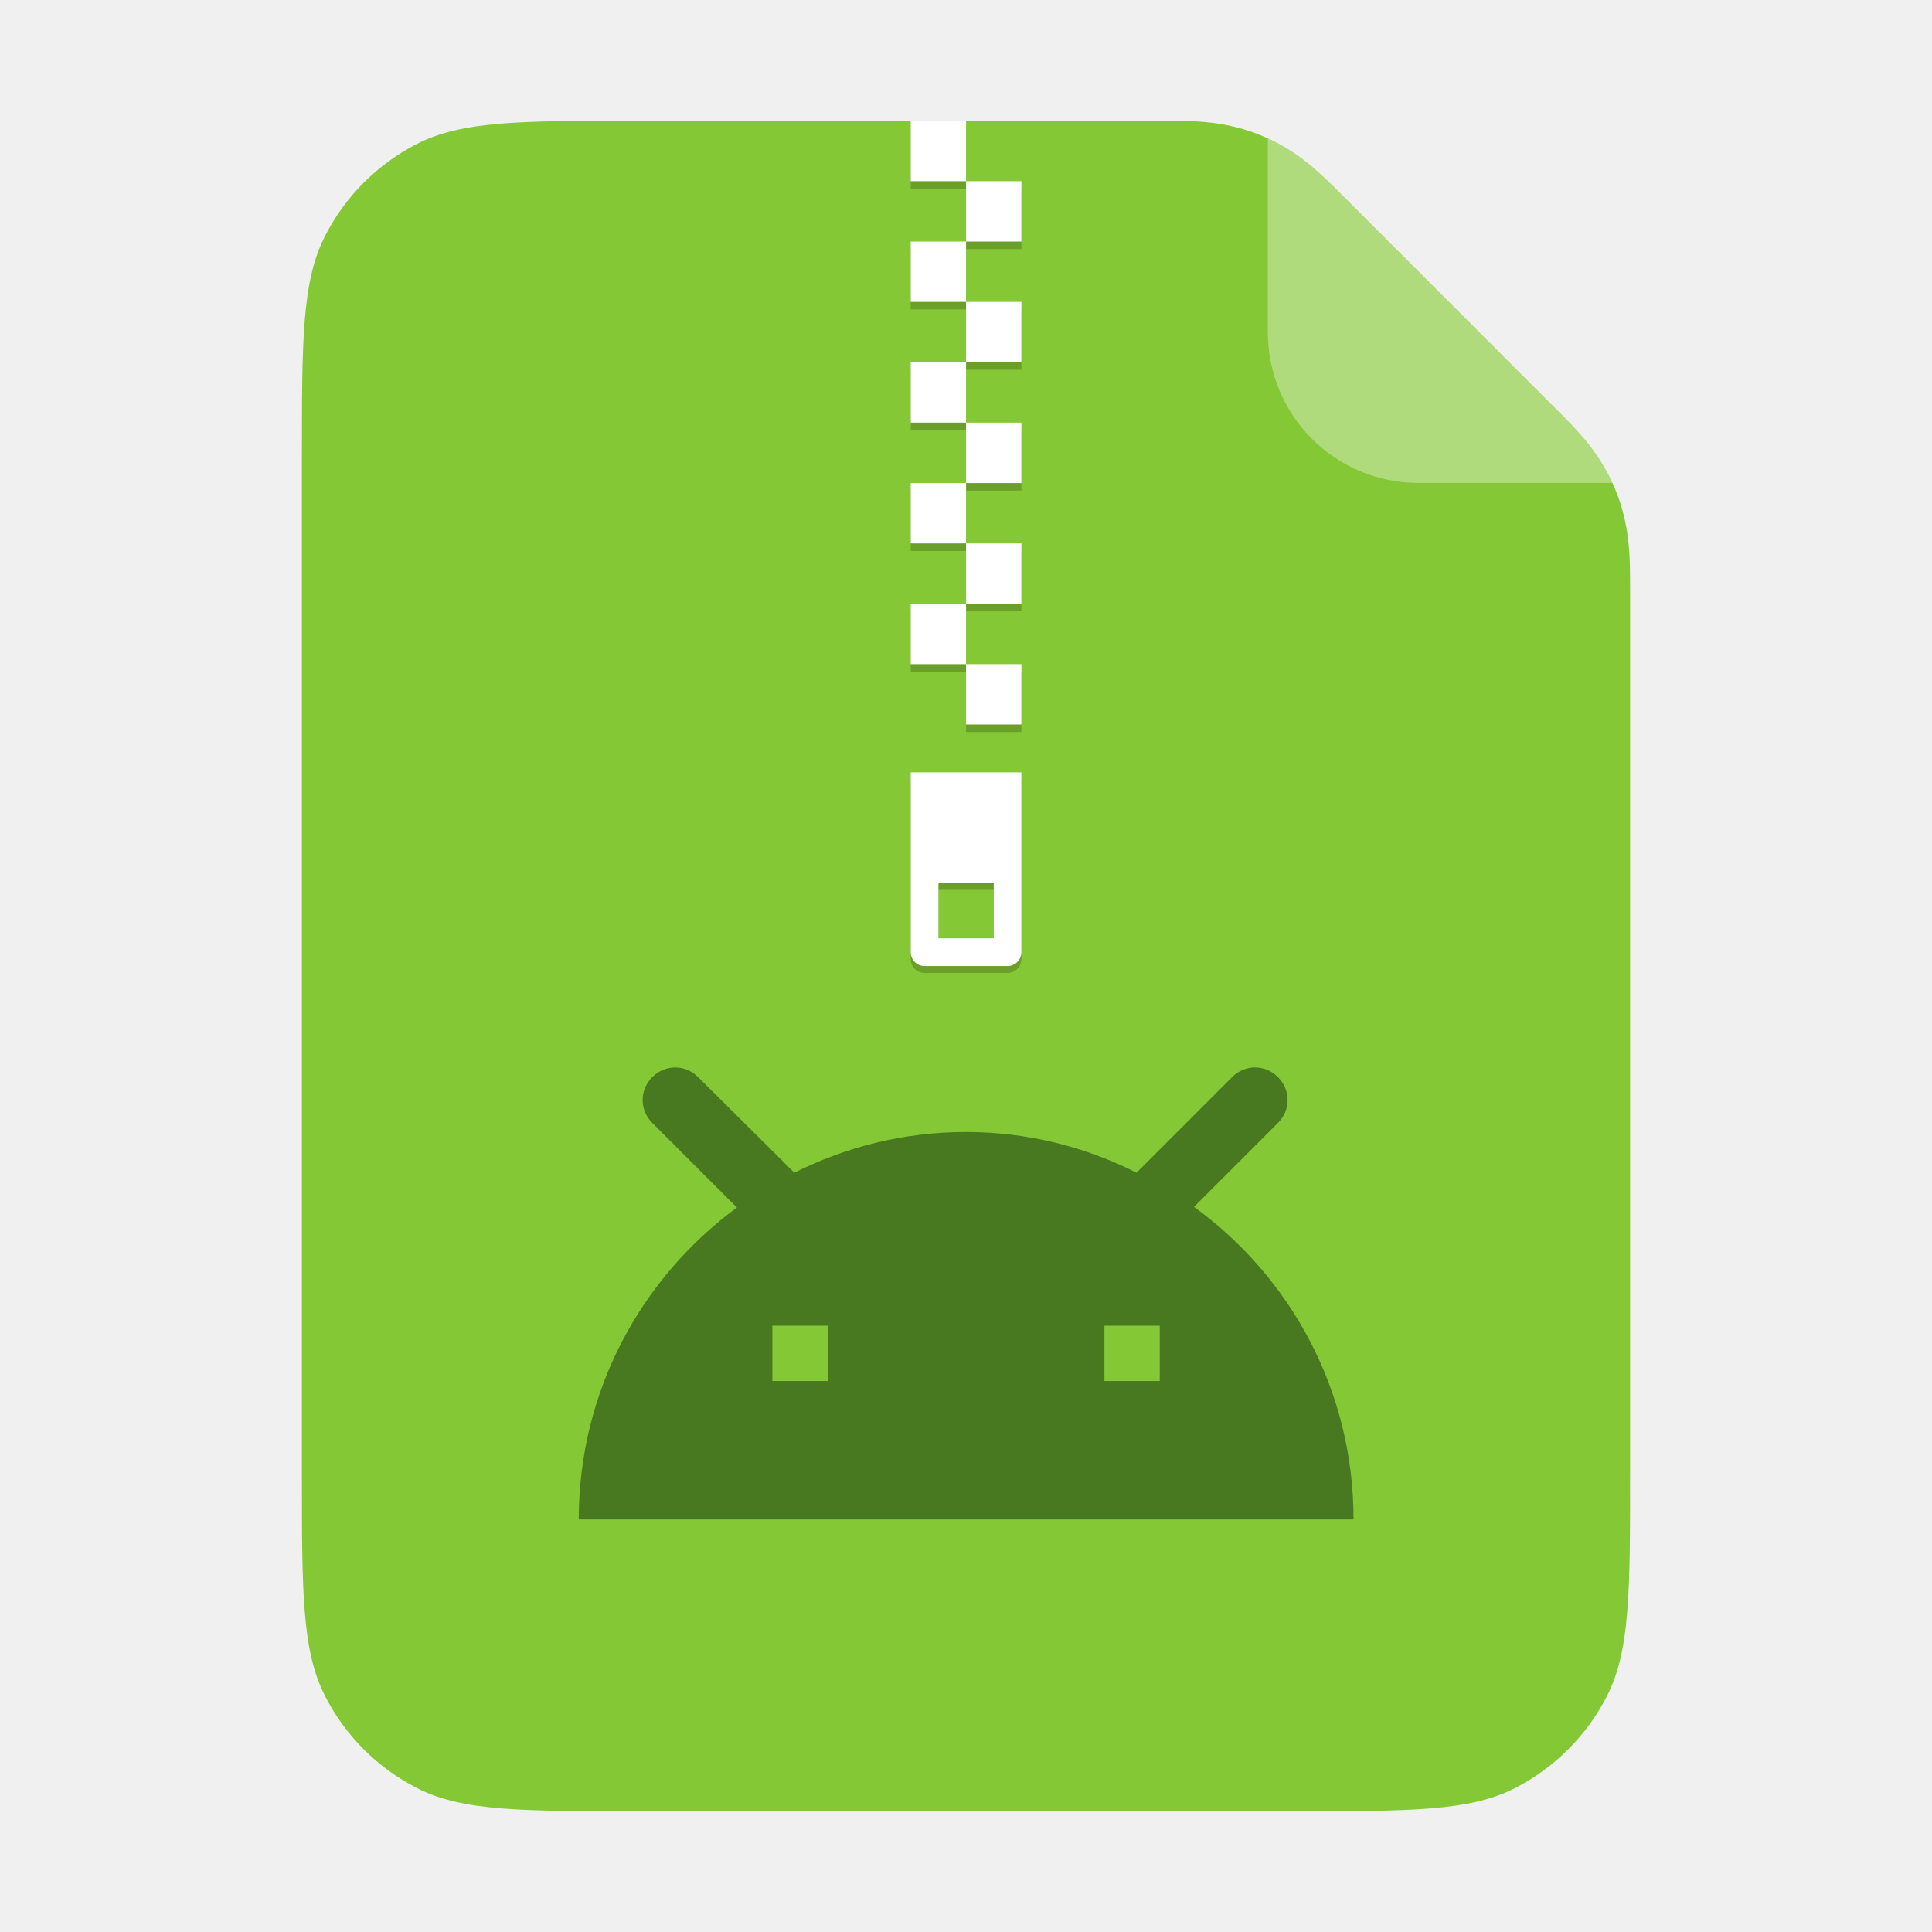
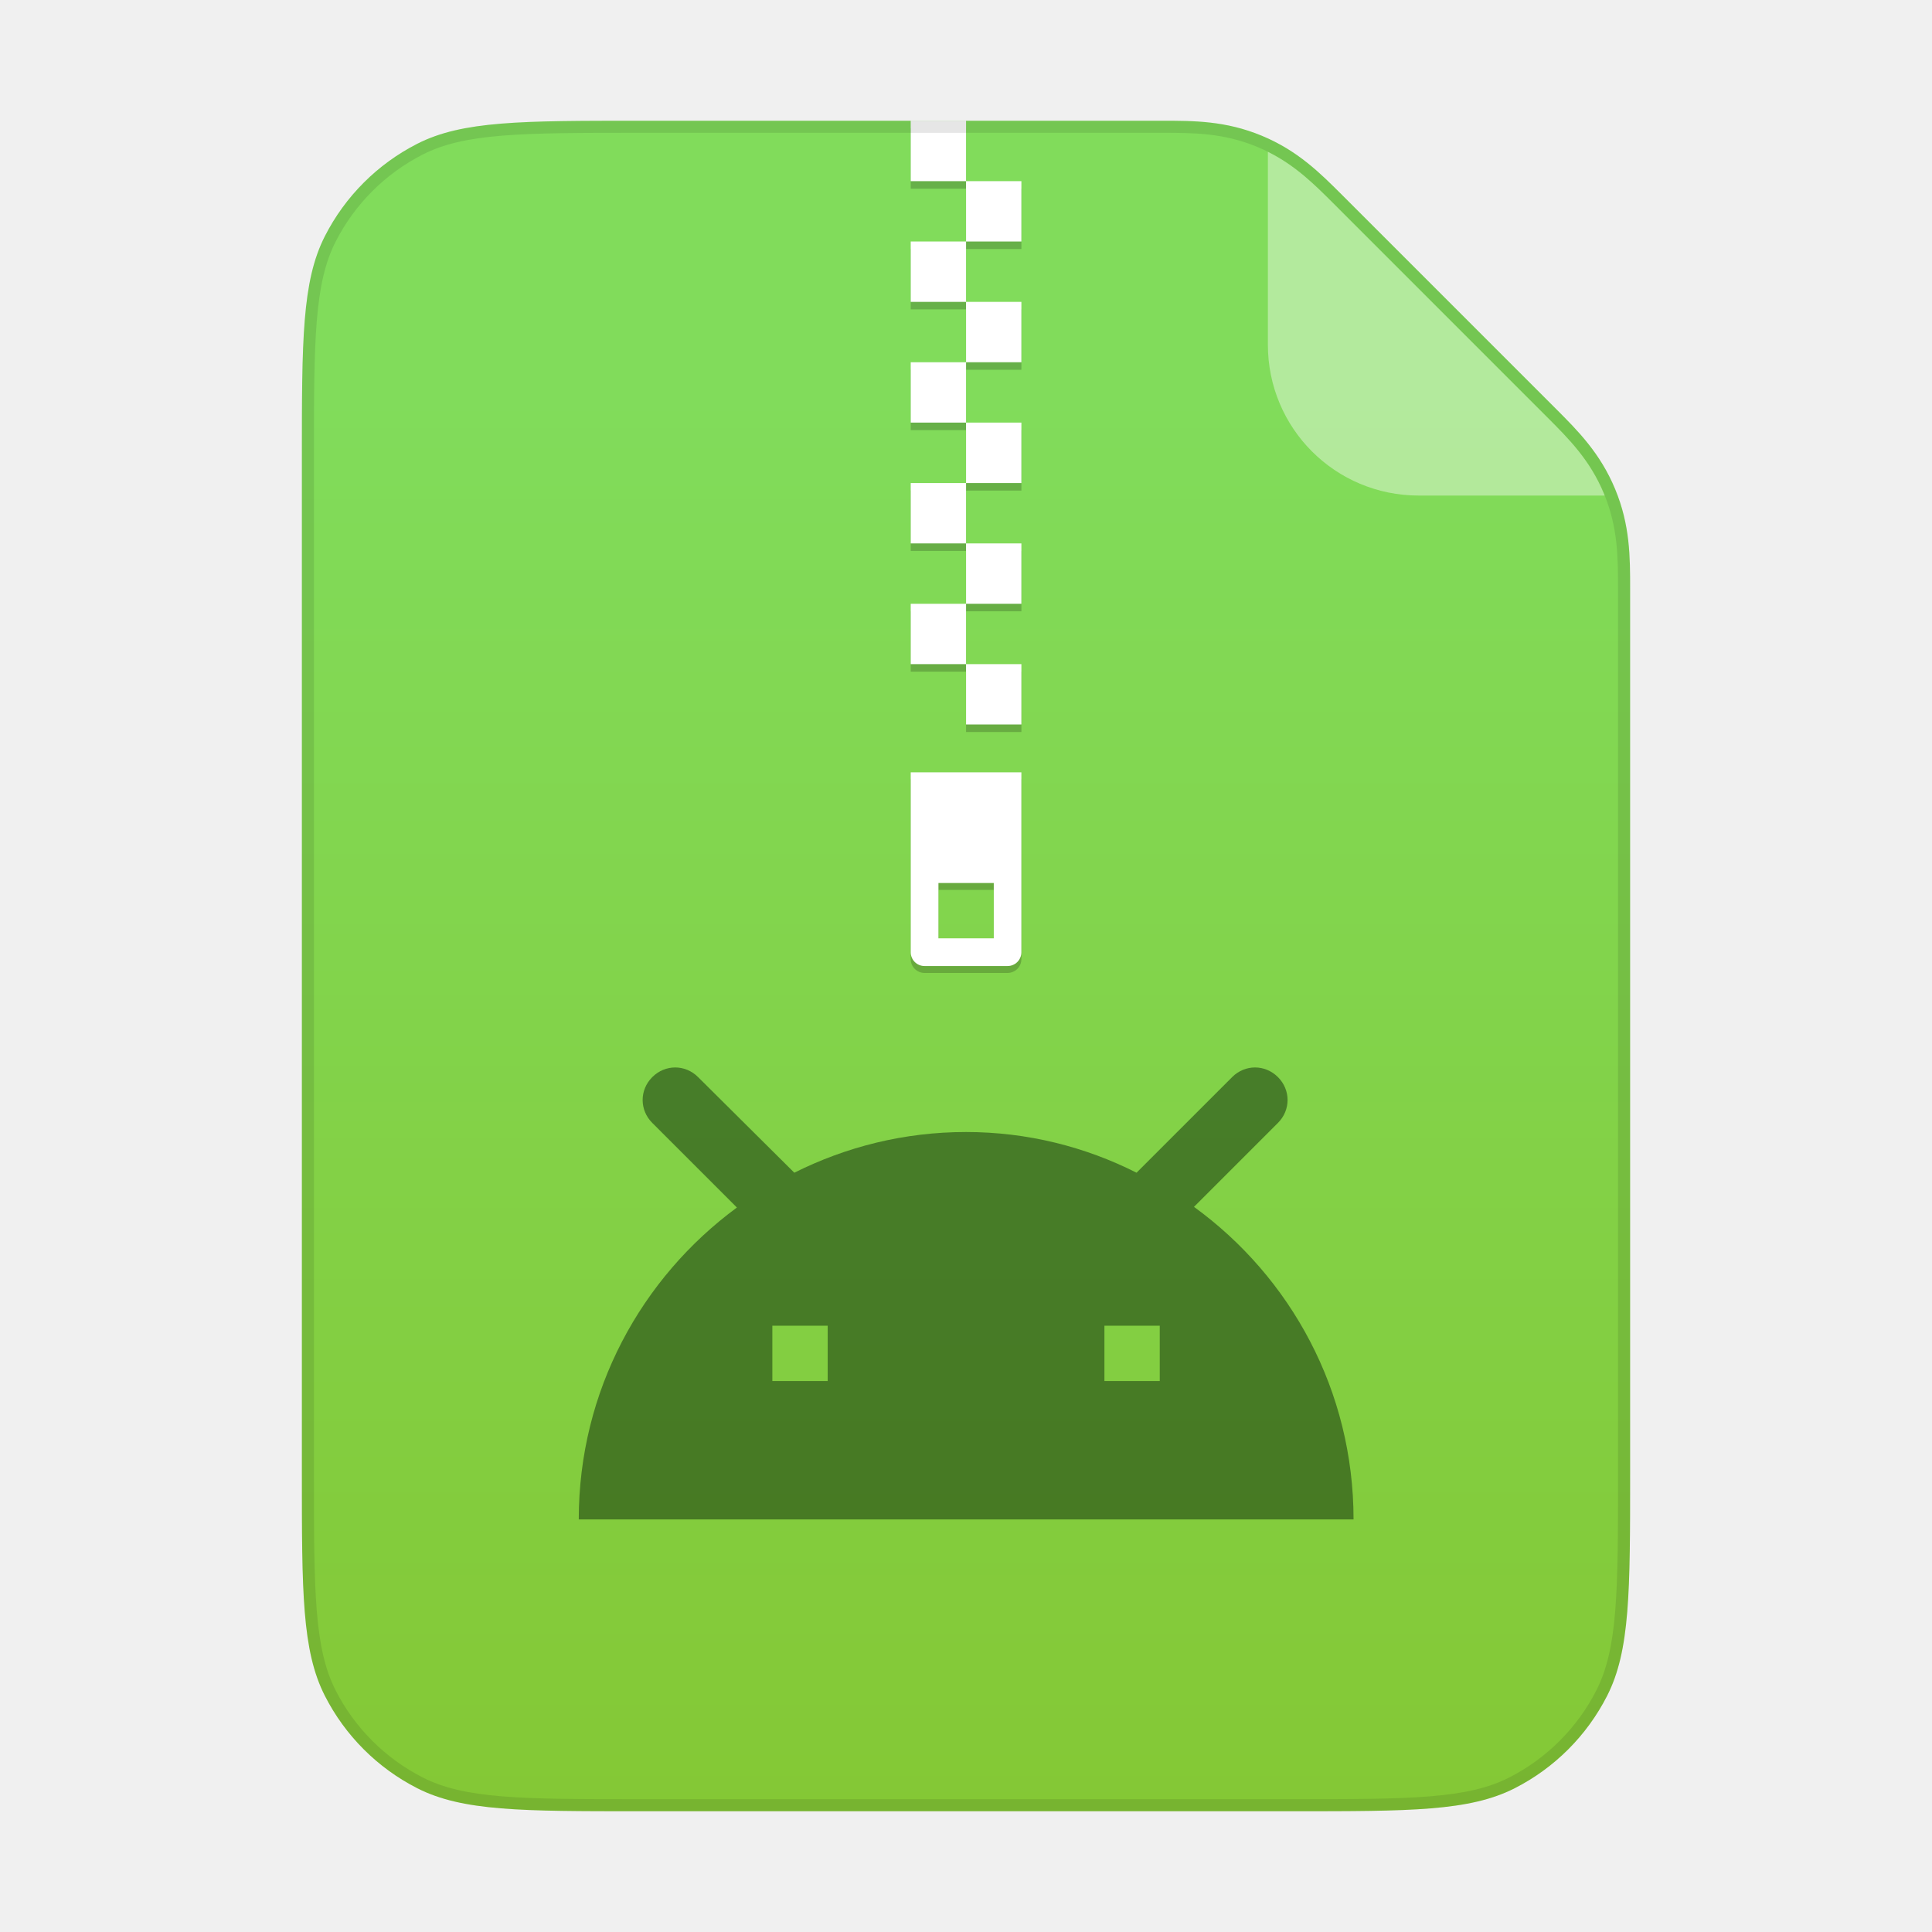
- <svg xmlns="http://www.w3.org/2000/svg" width="64" height="64" version="1.1" viewBox="0 0 16.933 16.933">
-   <g fill-rule="evenodd">
-     <path d="M2.646 4.022C2.646 2.984 2.646 2.466 2.848 2.07C3.025 1.721 3.308 1.438 3.657 1.26C4.053 1.058 4.572 1.058 5.609 1.058L10.186 1.058C10.464 1.058 10.742 1.058 11.058 1.189C11.374 1.32 11.571 1.517 11.767 1.713L13.632 3.579C13.829 3.775 14.025 3.971 14.156 4.287C14.287 4.604 14.287 4.881 14.287 5.159L14.287 12.911C14.287 13.949 14.287 14.467 14.085 14.863C13.908 15.212 13.624 15.495 13.276 15.673C12.88 15.875 12.361 15.875 11.324 15.875L5.609 15.875C4.572 15.875 4.053 15.875 3.657 15.673C3.308 15.495 3.025 15.212 2.848 14.863C2.646 14.467 2.646 13.949 2.646 12.911Z" fill="#84c835" style="paint-order:stroke fill markers" />
-     <path d="M13.632 3.579L11.767 1.713C11.582 1.528 11.397 1.343 11.112 1.213L11.112 2.91C11.112 3.643 11.702 4.233 12.435 4.233L14.133 4.233C14.002 3.948 13.817 3.763 13.632 3.579Z" fill="#fff" opacity=".35" style="paint-order:stroke fill markers" />
+ <svg xmlns="http://www.w3.org/2000/svg" width="64" height="64" viewBox="0 0 64 64">
+   <path d="M10 15.2C10 11.28 10 9.319 10.763 7.822C11.434 6.505 12.505 5.434 13.822 4.763C15.319 4 17.28 4 21.2 4H38.5C39.55 4 40.6 4 41.795 4.495C42.99 4.99 43.732 5.733 44.475 6.475L51.525 13.525C52.268 14.268 53.01 15.01 53.505 16.205C54 17.4 54 18.45 54 19.5V48.8C54 52.721 54 54.681 53.237 56.178C52.566 57.495 51.495 58.566 50.178 59.237C48.681 60 46.72 60 42.8 60H21.2C17.28 60 15.319 60 13.822 59.237C12.505 58.566 11.434 57.495 10.763 56.178C10 54.681 10 52.721 10 48.8V15.2Z" fill-rule="evenodd" clip-rule="evenodd" fill="url(#page_application_apk)" />
+   <path opacity="0.4" d="M42 5.028C42.91 5.481 43.532 6.097 44.192 6.758L51.242 13.809C51.986 14.552 52.674 15.245 53.136 16.358C53.144 16.378 53.151 16.397 53.158 16.416H47C44.23 16.416 42 14.186 42 11.416V5.028Z" fill="white" />
+   <g transform="scale(3.7796)">
+     <g transform="translate(-14.713 -.1522)">
+       <path d="m22.651 6.833v1.72c0 0.073 0.059 0.132 0.132 0.132h0.794c0.073 0 0.132-0.059 0.132-0.132v-1.72zm0.265 1.058h0.529v0.529h-0.529z" color="#000000" opacity=".2" transform="matrix(0.916667 0 0 0.916667 1.931625 0.718225)" />
+       <path d="M23.18 4.452L23.18 4.981L22.695 4.981L22.695 4.452ZM23.18 2.335L23.18 2.864L22.695 2.864L22.695 2.335ZM23.18 3.922L23.665 3.922L23.665 4.452L23.18 4.452ZM23.18 1.277L23.18 1.806L22.695 1.806L22.695 1.277ZM23.18 1.806L23.665 1.806L23.665 2.335L23.18 2.335ZM23.18 2.864L23.665 2.864L23.665 3.393L23.18 3.393ZM23.18 4.981L23.665 4.981L23.665 5.51L23.18 5.51ZM23.18 5.51L23.18 6.039L22.695 6.039L22.695 5.51ZM23.18 3.393L23.18 3.922L22.695 3.922L22.695 3.393ZM23.18 6.039L23.665 6.039L23.665 6.568L23.18 6.568L23.18 6.039Z" color="#000000" opacity=".2" />
+       <path d="m22.651 6.767v1.72c0 0.073 0.059 0.132 0.132 0.132h0.794c0.073 0 0.132-0.059 0.132-0.132v-1.72zm0.265 1.058h0.529v0.529h-0.529z" color="#000000" fill="#fff" transform="matrix(0.916667 0 0 0.916667 1.931625 0.718225)" />
+       <path d="M23.18 2.798L23.665 2.798L23.665 3.327L23.18 3.327ZM23.18 1.74L23.665 1.74L23.665 2.269L23.18 2.269ZM23.18 2.269L23.18 2.798L22.695 2.798L22.695 2.269ZM23.18 3.327L23.18 3.856L22.695 3.856L22.695 3.327ZM23.18 3.856L23.665 3.856L23.665 4.386L23.18 4.386ZM23.18 4.386L23.18 4.915L22.695 4.915L22.695 4.386ZM23.18 4.915L23.665 4.915L23.665 5.444L23.18 5.444ZM23.18 5.444L23.18 5.973L22.695 5.973L22.695 5.444ZM23.18 5.973L23.665 5.973L23.665 6.502L23.18 6.502L23.18 5.973ZM22.695 1.74L22.695 1.21L23.18 1.21L23.18 1.74L22.695 1.74Z" color="#000000" fill="#fff" />
+       <path d="m25.359 10.922 0.803-0.803c0.123-0.123 0.123-0.315 0-0.438s-0.315-0.123-0.438 0l-0.914 0.914c-0.488-0.247-1.043-0.389-1.63-0.389-0.593 0-1.148 0.142-1.642 0.389l-0.92-0.914c-0.123-0.123-0.315-0.123-0.438 0s-0.123 0.315 0 0.438l0.809 0.809c-0.914 0.673-1.512 1.753-1.512 2.982h7.408c0-1.228-0.599-2.315-1.525-2.988zm-3.502 1.665h-0.529v-0.529h0.529zm3.175 0h-0.529v-0.529h0.529z" enable-background="new" fill="#0c2809" opacity=".5" stroke-width=".617" transform="matrix(0.916667 0 0 0.916667 1.931625 0.718225)" />
+     </g>
  </g>
-   <g transform="translate(-14.713 -.1522)">
-     <path d="m22.651 6.833v1.72c0 0.073 0.059 0.132 0.132 0.132h0.794c0.073 0 0.132-0.059 0.132-0.132v-1.72zm0.265 1.058h0.529v0.529h-0.529z" color="#000000" opacity=".2" transform="matrix(0.916667 0 0 0.916667 1.931625 0.718225)" />
-     <path d="M23.18 4.452L23.18 4.981L22.695 4.981L22.695 4.452ZM23.18 2.335L23.18 2.864L22.695 2.864L22.695 2.335ZM23.18 3.922L23.665 3.922L23.665 4.452L23.18 4.452ZM23.18 1.277L23.18 1.806L22.695 1.806L22.695 1.277ZM23.18 1.806L23.665 1.806L23.665 2.335L23.18 2.335ZM23.18 2.864L23.665 2.864L23.665 3.393L23.18 3.393ZM23.18 4.981L23.665 4.981L23.665 5.51L23.18 5.51ZM23.18 5.51L23.18 6.039L22.695 6.039L22.695 5.51ZM23.18 3.393L23.18 3.922L22.695 3.922L22.695 3.393ZM23.18 6.039L23.665 6.039L23.665 6.568L23.18 6.568L23.18 6.039Z" color="#000000" opacity=".2" />
-     <path d="m22.651 6.767v1.72c0 0.073 0.059 0.132 0.132 0.132h0.794c0.073 0 0.132-0.059 0.132-0.132v-1.72zm0.265 1.058h0.529v0.529h-0.529z" color="#000000" fill="#fff" transform="matrix(0.916667 0 0 0.916667 1.931625 0.718225)" />
-     <path d="M23.18 2.798L23.665 2.798L23.665 3.327L23.18 3.327ZM23.18 1.74L23.665 1.74L23.665 2.269L23.18 2.269ZM23.18 2.269L23.18 2.798L22.695 2.798L22.695 2.269ZM23.18 3.327L23.18 3.856L22.695 3.856L22.695 3.327ZM23.18 3.856L23.665 3.856L23.665 4.386L23.18 4.386ZM23.18 4.386L23.18 4.915L22.695 4.915L22.695 4.386ZM23.18 4.915L23.665 4.915L23.665 5.444L23.18 5.444ZM23.18 5.444L23.18 5.973L22.695 5.973L22.695 5.444ZM23.18 5.973L23.665 5.973L23.665 6.502L23.18 6.502L23.18 5.973ZM22.695 1.74L22.695 1.21L23.18 1.21L23.18 1.74L22.695 1.74Z" color="#000000" fill="#fff" />
-     <path d="m25.359 10.922 0.803-0.803c0.123-0.123 0.123-0.315 0-0.438s-0.315-0.123-0.438 0l-0.914 0.914c-0.488-0.247-1.043-0.389-1.63-0.389-0.593 0-1.148 0.142-1.642 0.389l-0.92-0.914c-0.123-0.123-0.315-0.123-0.438 0s-0.123 0.315 0 0.438l0.809 0.809c-0.914 0.673-1.512 1.753-1.512 2.982h7.408c0-1.228-0.599-2.315-1.525-2.988zm-3.502 1.665h-0.529v-0.529h0.529zm3.175 0h-0.529v-0.529h0.529z" enable-background="new" fill="#0c2809" opacity=".5" stroke-width=".617" transform="matrix(0.916667 0 0 0.916667 1.931625 0.718225)" />
-   </g>
+   <path d="M38.5 4C39.55 4 40.6 4 41.795 4.495C42.99 4.99 43.732 5.732 44.474 6.475L51.525 13.525C52.268 14.268 53.01 15.01 53.505 16.205C53.999 17.4 54 18.45 54 19.5V48.8C54 52.72 54 54.68 53.237 56.178C52.566 57.495 51.495 58.566 50.178 59.237C48.68 60 46.72 60 42.8 60H21.2C17.28 60 15.32 60 13.822 59.237C12.505 58.566 11.434 57.495 10.763 56.178C10 54.68 10 52.72 10 48.8V15.2C10 11.28 10 9.32 10.763 7.822C11.434 6.505 12.505 5.434 13.822 4.763C15.32 4 17.28 4 21.2 4H38.5ZM21.2 4.4C19.233 4.4 17.782 4.4 16.635 4.494C15.493 4.587 14.687 4.771 14.004 5.119C12.762 5.752 11.752 6.762 11.119 8.004C10.771 8.687 10.588 9.493 10.494 10.635C10.4 11.782 10.4 13.233 10.4 15.2V48.8C10.4 50.767 10.4 52.218 10.494 53.365C10.588 54.508 10.771 55.313 11.119 55.996V55.997C11.752 57.239 12.762 58.248 14.004 58.881C14.687 59.229 15.493 59.413 16.635 59.506C17.782 59.6 19.233 59.6 21.2 59.6H42.8C44.767 59.6 46.218 59.6 47.365 59.506C48.507 59.413 49.313 59.229 49.996 58.881C51.238 58.248 52.248 57.238 52.881 55.996C53.228 55.313 53.413 54.508 53.506 53.365C53.599 52.218 53.599 50.767 53.599 48.8V19.5C53.599 18.448 53.596 17.472 53.136 16.358C52.674 15.245 51.986 14.552 51.242 13.809L44.192 6.758C43.448 6.014 42.755 5.325 41.642 4.864C40.528 4.403 39.552 4.4 38.5 4.4H21.2Z" fill="black" fill-opacity="0.1" />
+   <defs>
+     <linearGradient id="page_application_apk" x1="32" y1="60" x2="32" y2="13" gradientUnits="userSpaceOnUse">
+       <stop stop-color="#84C835" />
+       <stop offset="1" stop-color="#81DC5B" />
+     </linearGradient>
+   </defs>
</svg>
